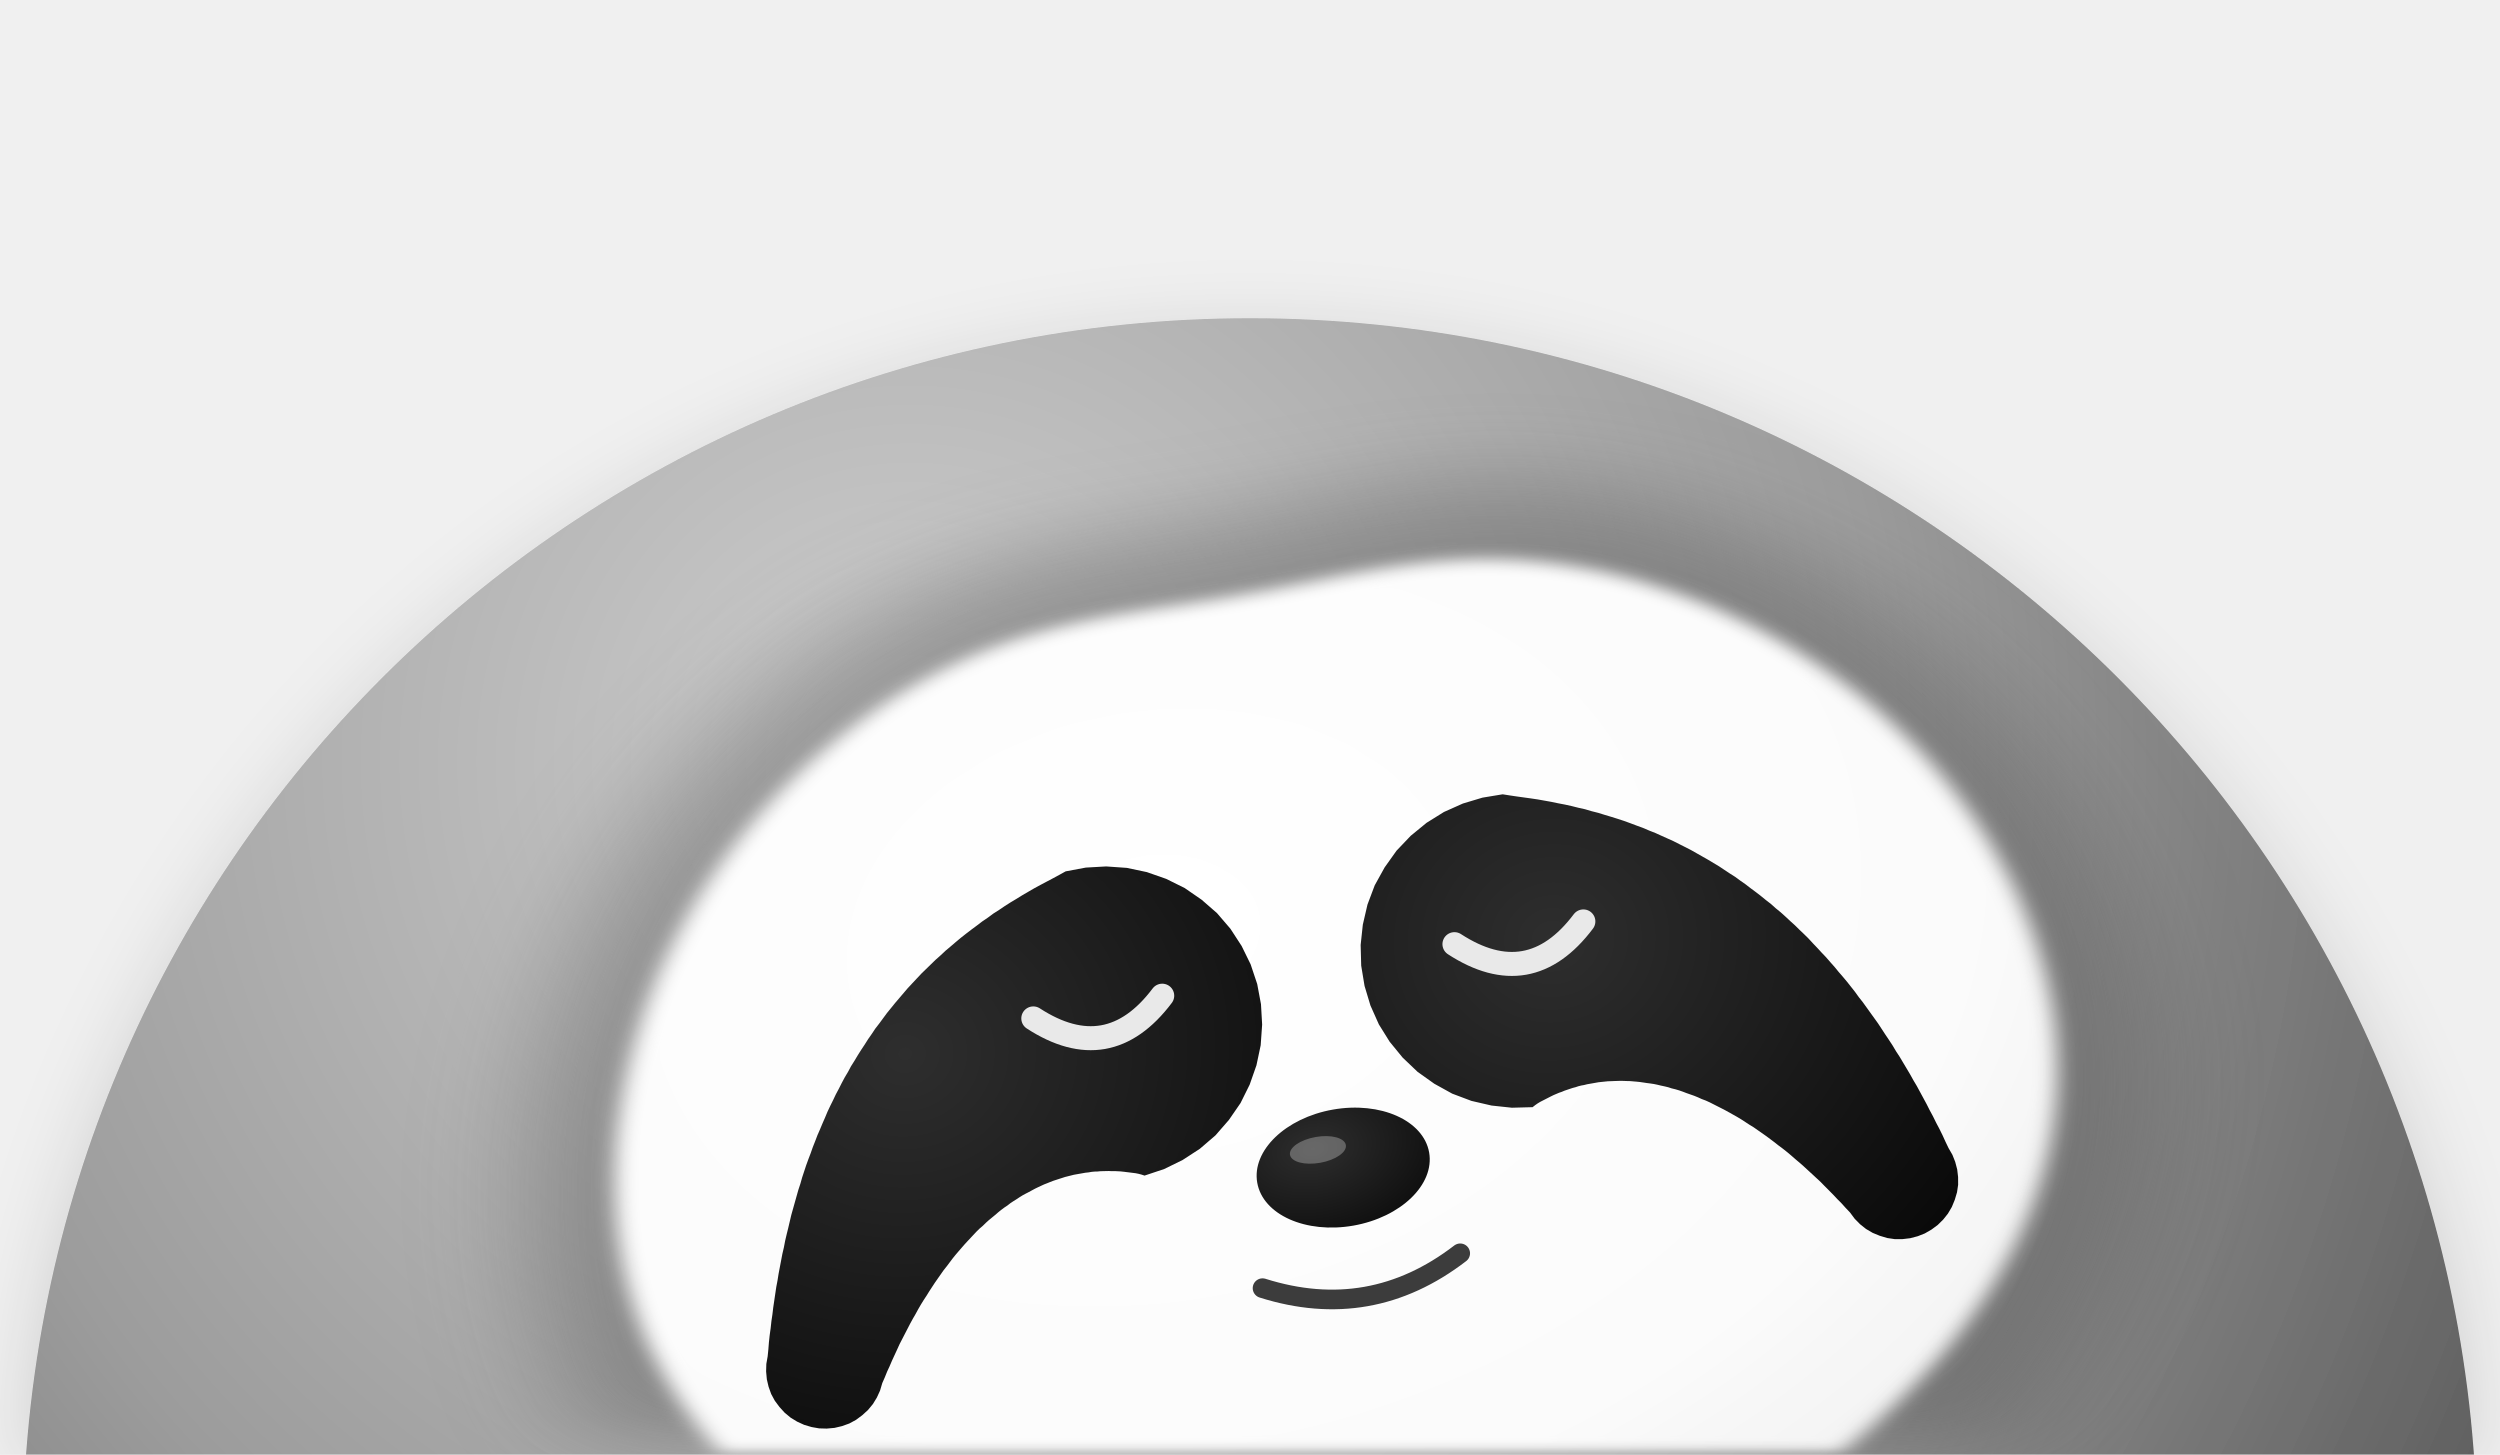
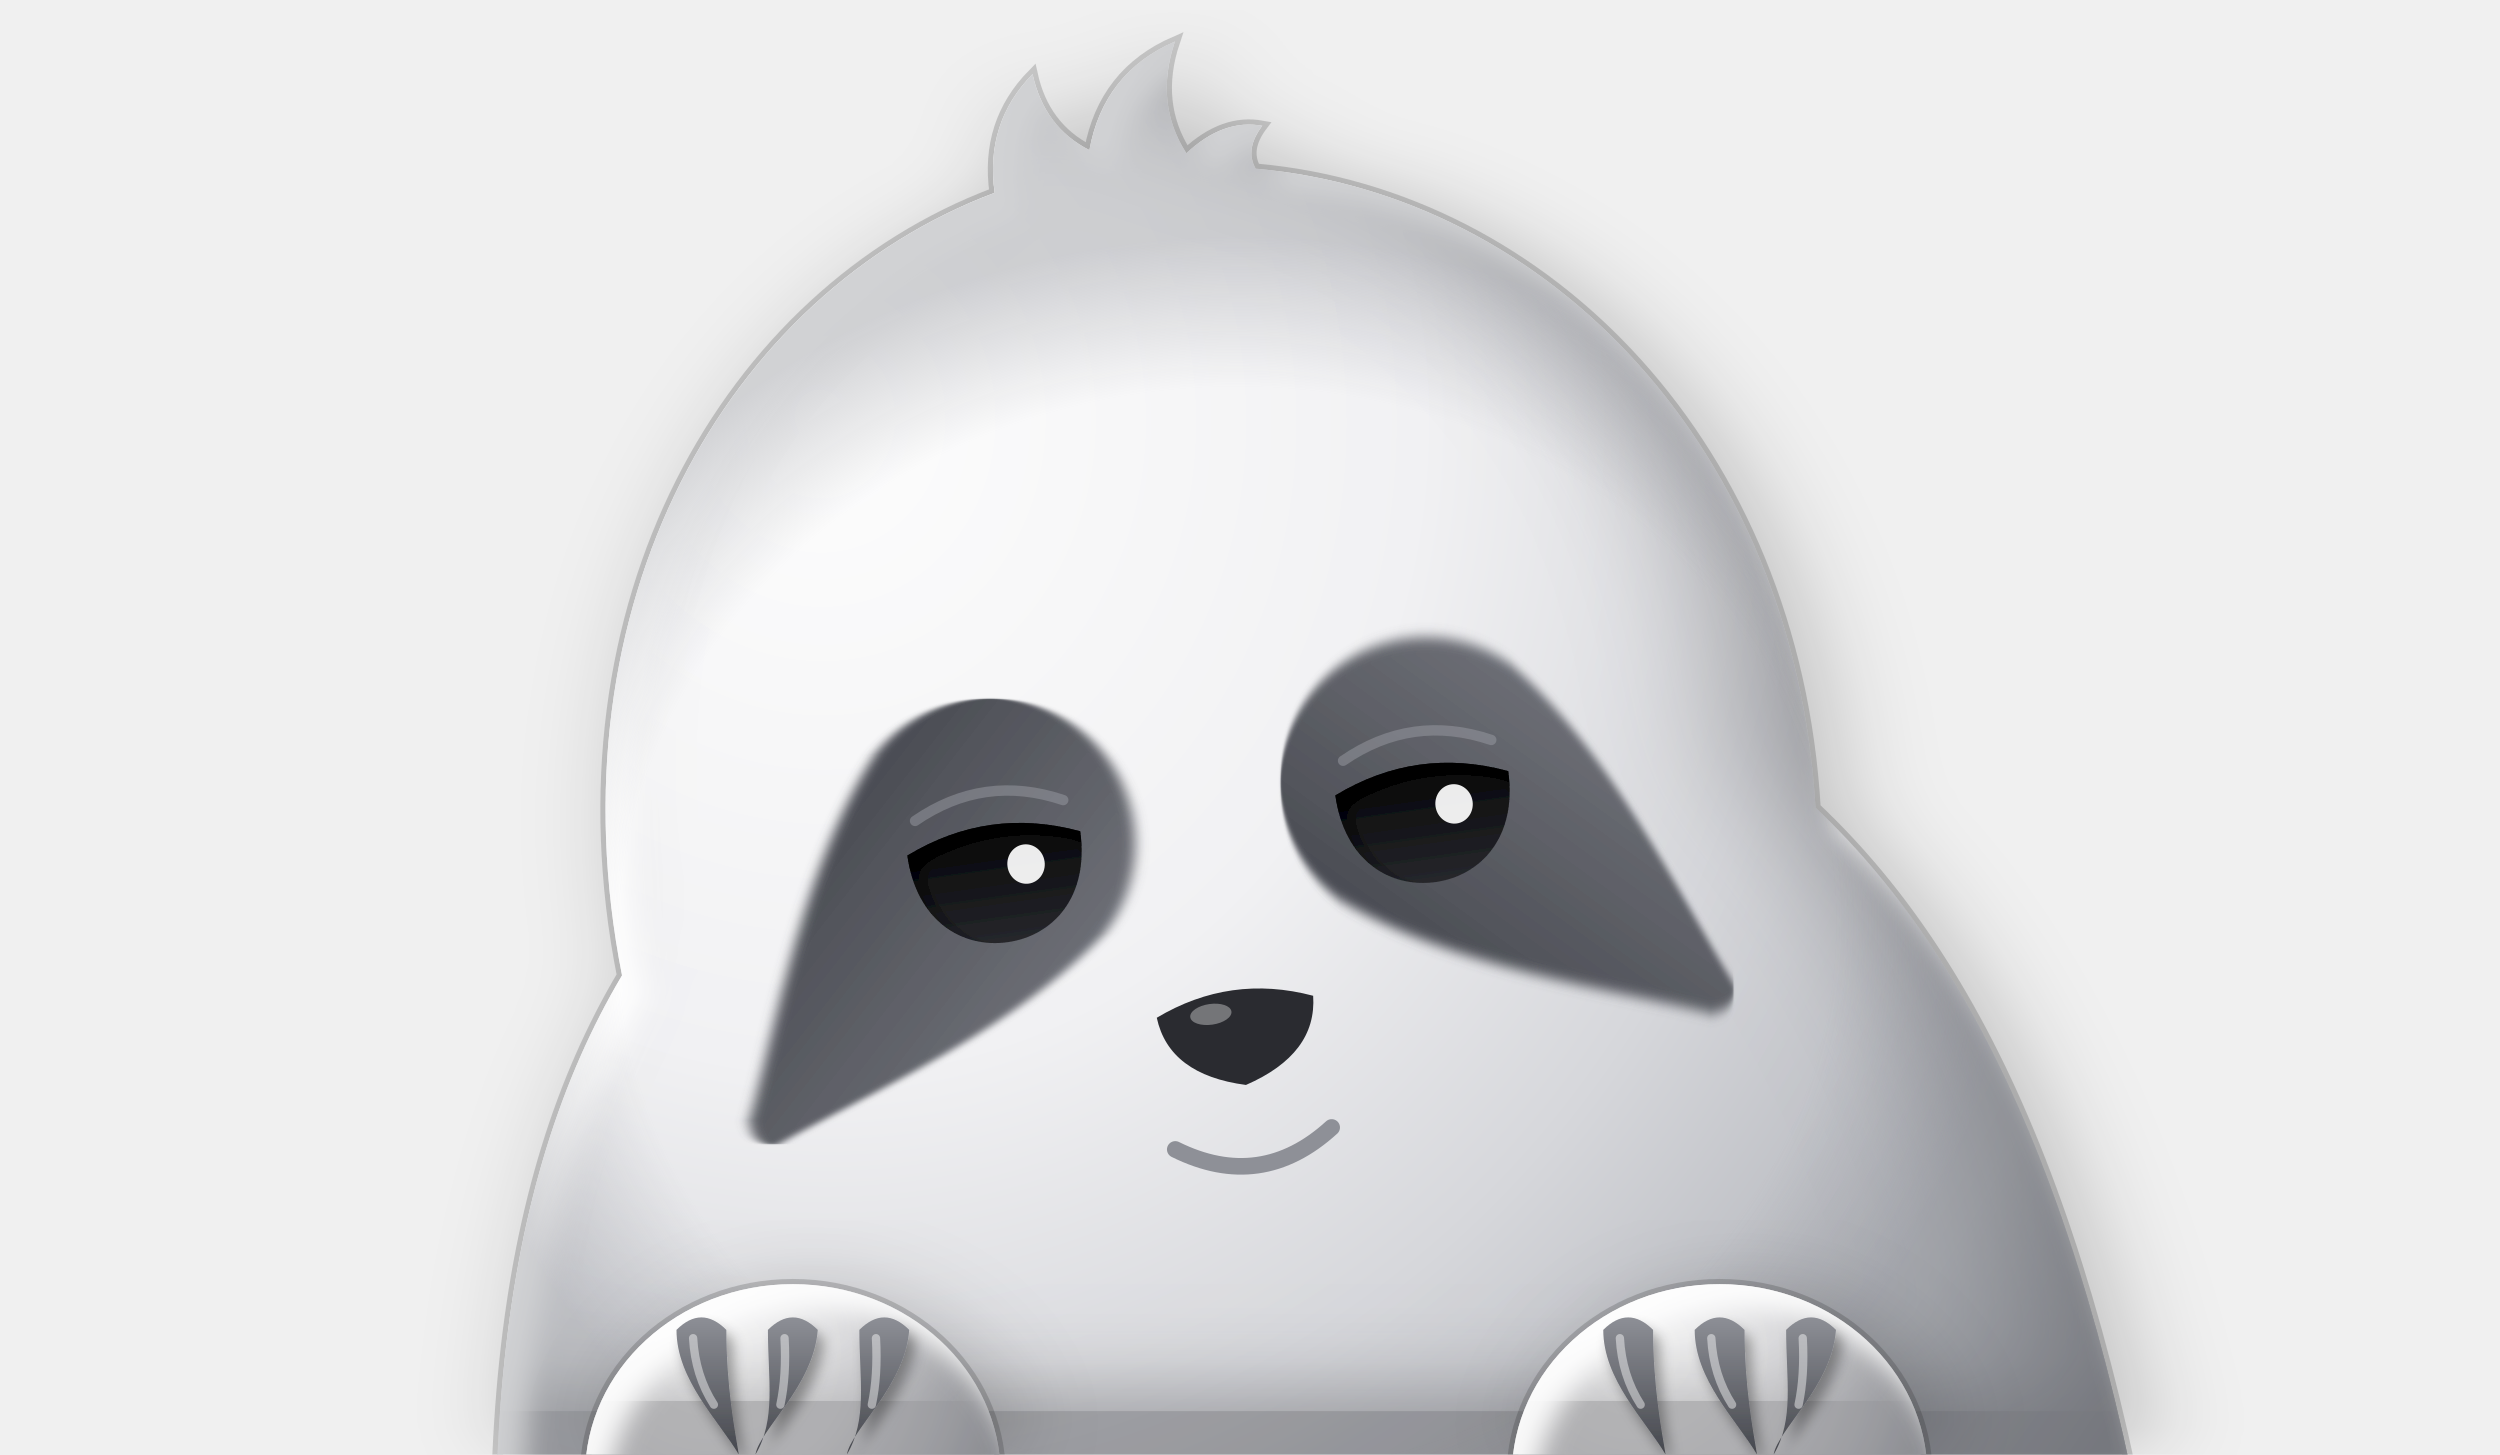
<svg xmlns="http://www.w3.org/2000/svg" viewBox="0 0 1100 640" width="1100" height="640">
  <defs>
-     <linearGradient id="body" x1="0" y1="0" x2="0" y2="1">
-       <stop offset="0" stop-color="#2A2A2A" />
-       <stop offset="1" stop-color="#0C0C0C" />
+     <path id="squircle" d="M924.0 512.0 L923.9 608.0 L923.8 638.6 L923.5 660.9 L923.1 679.0 L922.6 694.5 L922.0 708.2 L921.2 720.5 L920.4 731.8 L919.4 742.2 L918.3 751.9 L917.1 761.0 L915.8 769.6 L914.4 777.6 L912.8 785.3 L911.2 792.6 L909.4 799.5 L907.5 806.1 L905.4 812.4 L903.3 818.5 L901.0 824.2 L898.5 829.8 L896.0 835.1 L893.3 840.2 L890.5 845.1 L887.6 849.8 L884.5 854.3 L881.2 858.7 L877.9 862.8 L874.3 866.8 L870.7 870.7 L866.8 874.3 L862.8 877.9 L858.7 881.2 L854.3 884.5 L849.8 887.6 L845.1 890.5 L840.2 893.3 L835.1 896.0 L829.8 898.5 L824.2 901.0 L818.5 903.3 L812.4 905.4 L806.1 907.5 L799.5 909.4 L792.6 911.2 L785.3 912.8 L777.6 914.4 L769.6 915.8 L761.0 917.1 L751.9 918.3 L742.2 919.4 L731.8 920.4 L720.5 921.2 L708.2 922.0 L694.5 922.6 L679.0 923.1 L660.9 923.5 L638.6 923.8 L608.0 923.9 L512.0 924.0 L416.0 923.9 L385.4 923.8 L363.1 923.5 L345.0 923.1 L329.5 922.6 L315.8 922.0 L303.5 921.2 L292.2 920.4 L281.8 919.4 L272.1 918.3 L263.0 917.1 L254.4 915.8 L246.4 914.4 L238.7 912.8 L231.4 911.2 L224.5 909.4 L217.9 907.5 L211.6 905.4 L205.5 903.3 L199.8 901.0 L194.2 898.5 L188.9 896.0 L183.8 893.3 L178.9 890.5 L174.2 887.6 L169.7 884.5 L165.3 881.2 L161.2 877.9 L157.2 874.3 L153.3 870.7 L149.7 866.8 L146.1 862.8 L142.8 858.7 L139.5 854.3 L136.4 849.8 L133.5 845.1 L130.7 840.2 L128.0 835.1 L125.5 829.8 L123.0 824.2 L120.7 818.5 L118.6 812.4 L116.5 806.1 L114.6 799.5 L112.8 792.6 L111.2 785.3 L109.6 777.6 L108.2 769.6 L106.9 761.0 L105.7 751.9 L104.6 742.2 L103.6 731.8 L102.8 720.5 L102.0 708.2 L101.4 694.5 L100.9 679.0 L100.5 660.9 L100.2 638.6 L100.1 608.0 L100.0 512.0 L100.1 416.0 L100.2 385.4 L100.5 363.1 L100.9 345.0 L101.4 329.5 L102.0 315.8 L102.8 303.5 L103.6 292.2 L104.6 281.8 L105.7 272.1 L106.9 263.0 L108.2 254.4 L109.6 246.4 L111.2 238.7 L112.8 231.4 L114.6 224.5 L116.5 217.9 L118.6 211.6 L120.7 205.5 L123.0 199.8 L125.5 194.2 L128.0 188.9 L130.7 183.8 L133.5 178.9 L136.4 174.2 L139.5 169.7 L142.8 165.3 L146.1 161.2 L149.7 157.2 L153.3 153.3 L157.2 149.7 L161.2 146.1 L165.3 142.8 L169.7 139.5 L174.2 136.4 L178.9 133.5 L183.8 130.7 L188.9 128.0 L194.2 125.5 L199.8 123.0 L205.5 120.7 L211.6 118.6 L217.9 116.5 L224.5 114.6 L231.4 112.8 L238.7 111.2 L246.4 109.6 L254.4 108.2 L263.0 106.9 L272.1 105.7 L281.8 104.6 L292.2 103.6 L303.5 102.8 L315.8 102.0 L329.5 101.4 L345.0 100.9 L363.1 100.5 L385.4 100.2 L416.0 100.1 L512.0 100.0 L608.0 100.1 L638.6 100.2 L660.9 100.5 L679.0 100.9 L694.5 101.4 L708.2 102.0 L720.5 102.8 L731.8 103.6 L742.2 104.6 L751.9 105.7 L761.0 106.9 L769.6 108.2 L777.6 109.6 L785.3 111.2 L792.6 112.8 L799.5 114.6 L806.1 116.5 L812.4 118.6 L818.5 120.7 L824.2 123.0 L829.8 125.5 L835.1 128.0 L840.2 130.7 L845.1 133.5 L849.8 136.4 L854.3 139.5 L858.7 142.8 L862.8 146.1 L866.8 149.7 L870.7 153.3 L874.3 157.2 L877.9 161.2 L881.2 165.3 L884.5 169.7 L887.6 174.2 L890.5 178.9 L893.3 183.8 L896.0 188.9 L898.5 194.2 L901.0 199.8 L903.3 205.5 L905.4 211.6 L907.5 217.9 L909.4 224.5 L911.2 231.4 L912.8 238.7 L914.4 246.4 L915.8 254.4 L917.1 263.0 L918.3 272.1 L919.4 281.8 L920.4 292.2 L921.2 303.5 L922.0 315.8 L922.6 329.5 L923.1 345.0 L923.5 363.1 L923.8 385.4 L923.9 416.0 Z" />
+     <clipPath id="clip">
+       <use href="#squircle" />
+     </clipPath>
+     <linearGradient id="bg" x1="0" y1="0" x2="0" y2="1">
+       <stop offset="0" stop-color="#3a3c42" />
+       <stop offset="0.55" stop-color="#232429" />
+       <stop offset="1" stop-color="#141519" />
    </linearGradient>
-     <linearGradient id="edge" x1="0" y1="0" x2="0" y2="1">
-       <stop offset="0" stop-color="#FFF" stop-opacity="0.24" />
-       <stop offset="0.5" stop-color="#FFF" stop-opacity="0.05" />
-       <stop offset="1" stop-color="#FFF" stop-opacity="0.10" />
+     <linearGradient id="rim" x1="0" y1="0" x2="0" y2="1">
+       <stop offset="0" stop-color="#fff" stop-opacity="0.22" />
+       <stop offset="0.35" stop-color="#fff" stop-opacity="0.04" />
+       <stop offset="1" stop-color="#fff" stop-opacity="0" />
    </linearGradient>
-     <filter id="shadow" x="-20%" y="-20%" width="140%" height="140%">
-       <feDropShadow dx="0" dy="12" stdDeviation="14" flood-color="#000" flood-opacity="0.30" />
-       <feDropShadow dx="0" dy="2" stdDeviation="2" flood-color="#000" flood-opacity="0.18" />
-     </filter>
-     <clipPath id="sq">
-       <path d="M643.84 100C662.61 100.12 686.07 100.12 700.16 100.35C714.26 100.59 719.95 100.94 728.41 101.41C736.88 101.88 743.98 102.47 750.97 103.18C757.96 103.89 764.25 104.71 770.35 105.66C776.44 106.6 782.09 107.66 787.54 108.84C793 110.03 798.12 111.33 803.07 112.75C808.01 114.17 812.7 115.71 817.22 117.37C821.74 119.04 826.04 120.82 830.19 122.73C834.34 124.64 838.3 126.67 842.11 128.82C845.92 130.98 849.56 133.26 853.06 135.67C856.57 138.07 859.91 140.61 863.12 143.27C866.33 145.94 869.4 148.74 872.33 151.67C875.26 154.6 878.06 157.67 880.73 160.88C883.39 164.09 885.93 167.43 888.33 170.94C890.74 174.44 893.02 178.08 895.18 181.89C897.33 185.7 899.36 189.66 901.27 193.81C903.18 197.96 904.96 202.26 906.63 206.78C908.29 211.3 909.83 215.99 911.25 220.93C912.67 225.88 913.97 231 915.16 236.46C916.34 241.91 917.4 247.56 918.34 253.65C919.29 259.75 920.11 266.04 920.82 273.03C921.53 280.02 922.12 287.12 922.59 295.59C923.06 304.05 923.41 309.74 923.65 323.84C923.88 337.93 923.88 361.39 924 380.16L924 643.84C923.88 662.61 923.88 686.07 923.65 700.16C923.41 714.26 923.06 719.95 922.59 728.41C922.12 736.88 921.53 743.98 920.82 750.97C920.11 757.96 919.29 764.25 918.34 770.35C917.4 776.44 916.34 782.09 915.16 787.54C913.97 793 912.67 798.12 911.25 803.07C909.83 808.01 908.29 812.7 906.63 817.22C904.96 821.74 903.18 826.04 901.27 830.19C899.36 834.34 897.33 838.3 895.18 842.11C893.02 845.92 890.74 849.56 888.33 853.06C885.93 856.57 883.39 859.91 880.73 863.12C878.06 866.33 875.26 869.4 872.33 872.33C869.4 875.26 866.33 878.06 863.12 880.73C859.91 883.39 856.57 885.93 853.06 888.33C849.56 890.74 845.92 893.02 842.11 895.18C838.3 897.33 834.34 899.36 830.19 901.27C826.04 903.18 821.74 904.96 817.22 906.63C812.7 908.29 808.01 909.83 803.07 911.25C798.12 912.67 793 913.97 787.54 915.16C782.09 916.34 776.44 917.4 770.35 918.34C764.25 919.29 757.96 920.11 750.97 920.82C743.98 921.53 736.88 922.12 728.41 922.59C719.95 923.06 714.26 923.41 700.16 923.65C686.07 923.88 662.61 923.88 643.84 924L380.16 924C361.39 923.88 337.93 923.88 323.84 923.65C309.74 923.41 304.05 923.06 295.59 922.59C287.12 922.12 280.02 921.53 273.03 920.82C266.04 920.11 259.75 919.29 253.65 918.34C247.56 917.4 241.91 916.34 236.46 915.16C231 913.97 225.88 912.67 220.93 911.25C215.99 909.83 211.3 908.29 206.78 906.63C202.26 904.96 197.96 903.18 193.81 901.27C189.66 899.36 185.7 897.33 181.89 895.18C178.08 893.02 174.44 890.74 170.94 888.33C167.43 885.93 164.09 883.39 160.88 880.73C157.67 878.06 154.6 875.26 151.67 872.33C148.74 869.4 145.94 866.33 143.27 863.12C140.61 859.91 138.07 856.57 135.67 853.06C133.26 849.56 130.98 845.92 128.82 842.11C126.67 838.3 124.64 834.34 122.73 830.19C120.82 826.04 119.04 821.74 117.37 817.22C115.71 812.7 114.17 808.01 112.75 803.07C111.33 798.12 110.03 793 108.84 787.54C107.66 782.09 106.6 776.44 105.66 770.35C104.71 764.25 103.89 757.96 103.18 750.97C102.47 743.98 101.88 736.88 101.41 728.41C100.94 719.95 100.59 714.26 100.35 700.16C100.12 686.07 100.12 662.61 100 643.84L100 380.16C100.12 361.39 100.12 337.93 100.35 323.84C100.59 309.74 100.94 304.05 101.41 295.59C101.88 287.12 102.47 280.02 103.18 273.03C103.89 266.04 104.71 259.75 105.66 253.65C106.6 247.56 107.66 241.91 108.84 236.46C110.03 231 111.33 225.88 112.75 220.93C114.17 215.99 115.71 211.3 117.37 206.78C119.04 202.26 120.82 197.96 122.73 193.81C124.64 189.66 126.67 185.7 128.82 181.89C130.98 178.08 133.26 174.44 135.67 170.94C138.07 167.43 140.61 164.09 143.27 160.88C145.94 157.67 148.74 154.6 151.67 151.67C154.6 148.74 157.67 145.94 160.88 143.27C164.09 140.61 167.43 138.07 170.94 135.67C174.44 133.26 178.08 130.98 181.89 128.82C185.7 126.67 189.66 124.64 193.81 122.73C197.96 120.82 202.26 119.04 206.78 117.37C211.3 115.71 215.99 114.17 220.93 112.75C225.88 111.33 231 110.03 236.46 108.84C241.91 107.66 247.56 106.6 253.65 105.66C259.75 104.71 266.04 103.89 273.03 103.18C280.02 102.47 287.12 101.88 295.59 101.41C304.05 100.94 309.74 100.59 323.84 100.35C337.93 100.12 361.39 100.12 380.16 100Z" />
+     <radialGradient id="body" cx="0.30" cy="0.18" r="0.95">
+       <stop offset="0" stop-color="#fdfdfd" />
+       <stop offset="0.38" stop-color="#f1f1f3" />
+       <stop offset="0.62" stop-color="#d6d7db" />
+       <stop offset="0.86" stop-color="#b0b2b8" />
+       <stop offset="1" stop-color="#85878e" />
+     </radialGradient>
+     <linearGradient id="eye" x1="0" y1="0" x2="0" y2="1">
+       <stop offset="0" stop-color="#050506" />
+       <stop offset="1" stop-color="#26272c" />
+     </linearGradient>
+     <linearGradient id="patch" x1="0" y1="0" x2="0" y2="1">
+       <stop offset="0" stop-color="#6c6e75" />
+       <stop offset="1" stop-color="#4a4c53" />
+     </linearGradient>
+     <linearGradient id="claw" x1="0" y1="0" x2="0" y2="1">
+       <stop offset="0" stop-color="#8d8f96" />
+       <stop offset="1" stop-color="#45474d" />
+     </linearGradient>
+     <radialGradient id="ring" cx="0.5" cy="0.5" r="0.5">
+       <stop offset="0.47" stop-color="#8e9097" stop-opacity="0" />
+       <stop offset="0.6" stop-color="#8e9097" stop-opacity="0.4" />
+       <stop offset="1" stop-color="#8e9097" stop-opacity="0.4" />
+     </radialGradient>
+     <clipPath id="headClip">
+       <path d="M 112 1110 C 112 880 150 742 222 652 C 212 470 318 334 452 304 Q 452 270 478 250 Q 480 276 500 290 Q 512 254 548 244 Q 534 272 546 298 Q 566 284 584 290 Q 574 300 578 310 C 716 342 816 480 802 652 C 874 742 912 880 912 1110 Z" />
    </clipPath>
-     <radialGradient id="fur" cx="0.34" cy="0.22" r="0.95">
-       <stop offset="0" stop-color="#F2F2F2" />
-       <stop offset="0.4" stop-color="#D9D9D9" />
-       <stop offset="0.75" stop-color="#ADADAD" />
-       <stop offset="1" stop-color="#7E7E7E" />
-     </radialGradient>
-     <radialGradient id="furC" cx="0.34" cy="0.2" r="0.95">
-       <stop offset="0" stop-color="#E4E4E4" />
-       <stop offset="0.45" stop-color="#BDBDBD" />
-       <stop offset="0.8" stop-color="#8A8A8A" />
-       <stop offset="1" stop-color="#626262" />
-     </radialGradient>
-     <radialGradient id="face" cx="0.4" cy="0.3" r="0.8">
-       <stop offset="0" stop-color="#FFFFFF" />
-       <stop offset="0.7" stop-color="#FBFBFB" />
-       <stop offset="1" stop-color="#EFEFEF" />
-     </radialGradient>
-     <radialGradient id="mask" cx="0.35" cy="0.3" r="0.9">
-       <stop offset="0" stop-color="#2E2E2E" />
-       <stop offset="1" stop-color="#0A0A0A" />
-     </radialGradient>
-     <filter id="soft" x="-20%" y="-20%" width="140%" height="140%">
-       <feGaussianBlur stdDeviation="10" />
-     </filter>
-     <filter id="halo" x="-30%" y="-30%" width="160%" height="160%">
-       <feGaussianBlur stdDeviation="22" />
-     </filter>
-     <filter id="soft3" x="-20%" y="-20%" width="140%" height="140%">
-       <feGaussianBlur stdDeviation="2.5" />
-     </filter>
-     <filter id="soft4" x="-20%" y="-20%" width="140%" height="140%">
-       <feGaussianBlur stdDeviation="4" />
-     </filter>
-     <filter id="cast" x="-30%" y="-30%" width="160%" height="160%">
-       <feGaussianBlur in="SourceAlpha" stdDeviation="16" />
-       <feOffset dx="10" dy="18" />
-       <feComponentTransfer>
-         <feFuncA type="linear" slope="0.55" />
-       </feComponentTransfer>
+     <filter id="sculpt" x="-20%" y="-20%" width="140%" height="140%">
+       <feGaussianBlur in="SourceAlpha" stdDeviation="30" result="b1" />
+       <feOffset in="b1" dx="-34" dy="-26" result="o1" />
+       <feComposite in="SourceAlpha" in2="o1" operator="out" result="edge1" />
+       <feFlood flood-color="#3e4047" flood-opacity="0.55" />
+       <feComposite in2="edge1" operator="in" result="shade" />
+       <feGaussianBlur in="SourceAlpha" stdDeviation="6" result="b2" />
+       <feOffset in="b2" dx="10" dy="12" result="o2" />
+       <feComposite in="SourceAlpha" in2="o2" operator="out" result="edge2" />
+       <feFlood flood-color="#ffffff" flood-opacity="0.9" />
+       <feComposite in2="edge2" operator="in" result="shine" />
      <feMerge>
-         <feMergeNode />
        <feMergeNode in="SourceGraphic" />
+         <feMergeNode in="shade" />
+         <feMergeNode in="shine" />
      </feMerge>
    </filter>
-     <filter id="inner" x="-10%" y="-10%" width="120%" height="120%">
-       <feComponentTransfer in="SourceAlpha">
-         <feFuncA type="table" tableValues="1 0" />
+     <filter id="cast" x="-20%" y="-20%" width="140%" height="140%">
+       <feGaussianBlur in="SourceAlpha" stdDeviation="22" />
+       <feOffset dx="10" dy="6" />
+       <feComponentTransfer>
+         <feFuncA type="linear" slope="0.22" />
      </feComponentTransfer>
-       <feGaussianBlur stdDeviation="14" />
-       <feOffset dx="-10" dy="-16" />
-       <feFlood flood-color="#000" flood-opacity="0.28" />
-       <feComposite operator="in" />
-       <feComposite in2="SourceAlpha" operator="in" />
+     </filter>
+     <filter id="eyeInset" x="-30%" y="-30%" width="160%" height="160%">
+       <feGaussianBlur in="SourceAlpha" stdDeviation="5" result="b" />
+       <feOffset in="b" dx="4" dy="7" result="o" />
+       <feComposite in="SourceAlpha" in2="o" operator="out" result="e" />
+       <feFlood flood-color="#000" flood-opacity="0.9" />
+       <feComposite in2="e" operator="in" result="s" />
      <feMerge>
        <feMergeNode in="SourceGraphic" />
-         <feMergeNode />
+         <feMergeNode in="s" />
      </feMerge>
+     </filter>
+     <filter id="patchSoft" x="-10%" y="-10%" width="120%" height="120%">
+       <feGaussianBlur stdDeviation="2.2" />
+     </filter>
+     <filter id="clawDrop" x="-40%" y="-20%" width="180%" height="150%">
+       <feDropShadow dx="3" dy="5" stdDeviation="3" flood-color="#000" flood-opacity="0.35" />
+     </filter>
+     <filter id="tileDrop" x="-10%" y="-10%" width="120%" height="125%">
+       <feGaussianBlur stdDeviation="14" />
    </filter>
    <clipPath id="view">
      <rect width="1100" height="640" />
    </clipPath>
-     <radialGradient id="furP" cx="0.36" cy="0.18" r="0.9">
-       <stop offset="0" stop-color="#CFCFCF" />
-       <stop offset="0.45" stop-color="#9C9C9C" />
-       <stop offset="0.8" stop-color="#5E5E5E" />
-       <stop offset="1" stop-color="#3A3A3A" />
-     </radialGradient>
-     <filter id="drop" x="-20%" y="-20%" width="140%" height="140%">
-       <feDropShadow dx="0" dy="10" stdDeviation="18" flood-color="#000000" flood-opacity="0.16" />
-     </filter>
  </defs>
  <g clip-path="url(#view)">
-     <g filter="url(#drop)">
-       <circle cx="550" cy="680" r="540" fill="url(#furP)" />
-     </g>
-     <clipPath id="headP">
-       <circle cx="550" cy="680" r="540" />
-     </clipPath>
-     <g clip-path="url(#headP)">
-       <g transform="translate(578 440) rotate(-10)">
-         <path d="M357.9 48 L358.4 58.1 L358.5 68.2 L358 78.3 L357.1 88.4 L355.6 98.5 L353.7 108.6 L351.2 118.5 L348.1 128.4 L344.5 138.2 L340.4 147.8 L335.7 157.3 L330.6 166.6 L324.9 175.7 L318.8 184.6 L312.2 193.2 L305.2 201.7 L297.8 209.9 L290.1 217.8 L282 225.5 L273.6 232.9 L264.8 240.1 L255.8 247.1 L246.6 253.7 L237.1 260.2 L227.4 266.3 L217.5 272.3 L207.3 277.9 L197 283.3 L186.5 288.4 L175.8 293.3 L164.9 297.9 L153.9 302.2 L142.7 306.2 L131.4 309.9 L119.9 313.4 L108.3 316.5 L96.6 319.3 L84.7 321.8 L72.8 324 L60.8 325.8 L48.7 327.3 L36.6 328.5 L24.4 329.4 L12.2 329.9 L0 330 L-12.2 329.9 L-24.4 329.4 L-36.6 328.5 L-48.7 327.3 L-60.8 325.8 L-72.8 324 L-84.7 321.8 L-96.6 319.3 L-108.3 316.5 L-119.9 313.4 L-131.4 309.9 L-142.7 306.2 L-153.9 302.2 L-164.9 297.9 L-175.8 293.3 L-186.5 288.4 L-197 283.3 L-207.3 277.9 L-217.5 272.3 L-227.4 266.3 L-237.1 260.2 L-246.6 253.7 L-255.8 247.1 L-264.8 240.1 L-273.6 232.9 L-282 225.5 L-290.1 217.8 L-297.8 209.9 L-305.2 201.7 L-312.2 193.2 L-318.8 184.6 L-324.9 175.7 L-330.6 166.6 L-335.7 157.3 L-340.4 147.8 L-344.5 138.2 L-348.1 128.4 L-351.2 118.5 L-353.7 108.6 L-355.6 98.5 L-357.1 88.4 L-358 78.3 L-358.5 68.2 L-358.4 58.1 L-357.9 48 L-357 38 L-355.6 28 L-353.8 18 L-351.6 8.2 L-349.1 -1.6 L-346.1 -11.3 L-342.8 -20.9 L-339.1 -30.3 L-335.1 -39.7 L-330.7 -49 L-326 -58.1 L-320.9 -67.1 L-315.5 -76 L-309.8 -84.7 L-303.7 -93.3 L-297.3 -101.7 L-290.5 -109.9 L-283.4 -117.9 L-276 -125.7 L-268.2 -133.4 L-260.2 -140.8 L-251.8 -147.9 L-243.1 -154.9 L-234.1 -161.5 L-224.9 -167.9 L-215.3 -174 L-205.4 -179.8 L-195.3 -185.3 L-184.9 -190.4 L-174.2 -195 L-163.2 -199.3 L-152 -203.1 L-140.6 -206.4 L-128.9 -209.1 L-117.2 -211.4 L-105.3 -213 L-93.3 -214.2 L-81.4 -214.9 L-69.5 -215.3 L-57.6 -215.3 L-45.9 -215.1 L-34.3 -214.8 L-22.8 -214.5 L-11.4 -214.3 L-0 -214.3 L11.4 -214.3 L22.8 -214.5 L34.3 -214.8 L45.9 -215.1 L57.6 -215.3 L69.5 -215.3 L81.4 -214.9 L93.3 -214.2 L105.3 -213 L117.2 -211.4 L128.9 -209.1 L140.6 -206.4 L152 -203.1 L163.2 -199.3 L174.2 -195 L184.9 -190.4 L195.3 -185.3 L205.4 -179.8 L215.3 -174 L224.9 -167.9 L234.1 -161.5 L243.1 -154.9 L251.8 -147.9 L260.2 -140.8 L268.2 -133.4 L276 -125.7 L283.4 -117.9 L290.5 -109.9 L297.3 -101.7 L303.7 -93.3 L309.8 -84.7 L315.5 -76 L320.9 -67.1 L326 -58.1 L330.7 -49 L335.1 -39.7 L339.1 -30.3 L342.8 -20.9 L346.1 -11.3 L349.1 -1.6 L351.6 8.2 L353.8 18 L355.6 28 L357 38Z" fill="#5A5A5A" opacity="0.45" filter="url(#halo)" />
-         <path d="M319.1 44 L319.5 52.7 L319.6 61.3 L319.2 70 L318.3 78.7 L317 87.4 L315.3 96 L313 104.5 L310.3 113 L307.1 121.4 L303.4 129.7 L299.3 137.8 L294.7 145.8 L289.6 153.6 L284.2 161.2 L278.3 168.6 L272.1 175.9 L265.5 182.9 L258.6 189.7 L251.4 196.3 L243.9 202.7 L236.1 208.9 L228.1 214.8 L219.8 220.6 L211.4 226.1 L202.7 231.4 L193.9 236.4 L184.8 241.3 L175.6 245.9 L166.2 250.3 L156.7 254.5 L147 258.4 L137.2 262.1 L127.2 265.6 L117.1 268.8 L106.9 271.7 L96.5 274.4 L86.1 276.8 L75.5 279 L64.9 280.8 L54.2 282.4 L43.4 283.7 L32.6 284.7 L21.8 285.4 L10.9 285.9 L0 286 L-10.9 285.9 L-21.8 285.4 L-32.6 284.7 L-43.4 283.7 L-54.2 282.4 L-64.9 280.8 L-75.5 279 L-86.1 276.8 L-96.5 274.4 L-106.9 271.7 L-117.1 268.8 L-127.2 265.6 L-137.2 262.1 L-147 258.4 L-156.7 254.5 L-166.2 250.3 L-175.6 245.9 L-184.8 241.3 L-193.9 236.4 L-202.7 231.4 L-211.4 226.1 L-219.8 220.6 L-228.1 214.8 L-236.1 208.9 L-243.9 202.7 L-251.4 196.3 L-258.6 189.7 L-265.5 182.9 L-272.1 175.9 L-278.3 168.6 L-284.2 161.2 L-289.6 153.6 L-294.7 145.8 L-299.3 137.8 L-303.4 129.7 L-307.1 121.4 L-310.3 113 L-313 104.5 L-315.3 96 L-317 87.4 L-318.3 78.7 L-319.2 70 L-319.6 61.3 L-319.5 52.7 L-319.1 44 L-318.2 35.4 L-317 26.8 L-315.4 18.3 L-313.5 9.8 L-311.2 1.4 L-308.5 -6.9 L-305.6 -15.1 L-302.3 -23.2 L-298.7 -31.3 L-294.8 -39.2 L-290.6 -47.1 L-286.1 -54.8 L-281.3 -62.4 L-276.1 -69.9 L-270.7 -77.2 L-265 -84.4 L-259 -91.5 L-252.6 -98.4 L-246 -105.1 L-239.1 -111.6 L-231.9 -118 L-224.5 -124.1 L-216.7 -130.1 L-208.7 -135.8 L-200.5 -141.3 L-191.9 -146.5 L-183.1 -151.5 L-174.1 -156.2 L-164.8 -160.6 L-155.3 -164.6 L-145.5 -168.2 L-135.5 -171.5 L-125.3 -174.3 L-114.9 -176.7 L-104.4 -178.6 L-93.8 -180 L-83.2 -181 L-72.5 -181.6 L-61.9 -181.9 L-51.4 -181.9 L-40.9 -181.8 L-30.6 -181.5 L-20.3 -181.3 L-10.1 -181.1 L-0 -181.1 L10.1 -181.1 L20.3 -181.3 L30.6 -181.5 L40.9 -181.8 L51.4 -181.9 L61.9 -181.9 L72.5 -181.6 L83.2 -181 L93.8 -180 L104.4 -178.6 L114.9 -176.7 L125.3 -174.3 L135.5 -171.5 L145.5 -168.2 L155.3 -164.6 L164.8 -160.6 L174.1 -156.2 L183.1 -151.5 L191.9 -146.5 L200.5 -141.3 L208.7 -135.8 L216.7 -130.1 L224.5 -124.1 L231.9 -118 L239.1 -111.6 L246 -105.1 L252.6 -98.4 L259 -91.5 L265 -84.4 L270.7 -77.2 L276.1 -69.9 L281.3 -62.4 L286.1 -54.8 L290.6 -47.1 L294.8 -39.2 L298.7 -31.3 L302.3 -23.2 L305.6 -15.1 L308.5 -6.9 L311.2 1.4 L313.5 9.8 L315.4 18.3 L317 26.8 L318.2 35.4Z" fill="url(#face)" filter="url(#soft4)" />
-         <g transform="scale(0.96)">
-           <path d="M-101.7 -77.8 L-104.9 -76.7 L-107.9 -75.7 L-111 -74.7 L-114.1 -73.7 L-117.1 -72.7 L-120.1 -71.6 L-123.1 -70.5 L-126.1 -69.3 L-129 -68.2 L-131.9 -67 L-134.8 -65.7 L-137.7 -64.5 L-140.5 -63.1 L-143.4 -61.8 L-146.1 -60.4 L-148.9 -59 L-151.6 -57.6 L-154.4 -56.1 L-157 -54.6 L-159.7 -53 L-162.3 -51.5 L-164.9 -49.8 L-167.5 -48.2 L-170 -46.5 L-172.5 -44.8 L-175 -43.1 L-177.4 -41.3 L-179.8 -39.5 L-182.2 -37.7 L-184.5 -35.8 L-186.8 -33.9 L-189.1 -32 L-191.4 -30 L-193.6 -28.1 L-195.8 -26 L-197.9 -24 L-200.1 -22 L-202.1 -19.9 L-204.2 -17.8 L-206.2 -15.6 L-208.2 -13.5 L-210.2 -11.3 L-212.1 -9.1 L-214.1 -6.9 L-215.9 -4.6 L-217.8 -2.4 L-219.6 -0.1 L-221.4 2.3 L-223.2 4.6 L-224.9 7 L-226.6 9.3 L-228.3 11.7 L-229.9 14.2 L-231.5 16.6 L-233.1 19.1 L-234.7 21.5 L-236.2 24 L-237.8 26.6 L-239.2 29.1 L-240.7 31.6 L-242.2 34.2 L-243.6 36.8 L-245 39.4 L-246.3 42.1 L-247.7 44.7 L-249 47.4 L-250.3 50.1 L-251.6 52.8 L-252.9 55.5 L-254.1 58.3 L-255.3 61.1 L-256.5 63.8 L-257.7 66.6 L-258.8 69.5 L-260 72.3 L-261.1 75.2 L-262.2 78.1 L-263.3 81 L-264.3 83.9 L-265.4 86.8 L-266.4 89.8 L-267.4 92.8 L-268.4 95.8 L-269.3 98.8 L-270.3 101.8 L-271.2 104.9 L-272.2 108 L-273.1 111.1 L-273.9 114.2 L-274.8 117.4 L-276 120.7 L-276.7 124.1 L-277 127.7 L-276.8 131.2 L-276.2 134.7 L-275.1 138 L-273.5 141.2 L-271.6 144.2 L-269.3 146.9 L-266.7 149.2 L-263.8 151.2 L-260.6 152.8 L-257.3 154 L-253.9 154.7 L-250.3 155 L-246.8 154.8 L-243.3 154.2 L-240 153.1 L-236.8 151.5 L-233.8 149.6 L-231.1 147.3 L-228.8 144.7 L-226.8 141.8 L-225.2 138.6 L-223.6 136.2 L-222.1 133.8 L-220.5 131.5 L-219 129.2 L-217.4 126.9 L-215.8 124.6 L-214.3 122.4 L-212.7 120.3 L-211.1 118.2 L-209.5 116.1 L-207.9 114 L-206.3 112 L-204.7 110.1 L-203.1 108.1 L-201.5 106.2 L-199.9 104.4 L-198.2 102.6 L-196.6 100.8 L-195 99.1 L-193.4 97.4 L-191.7 95.7 L-190.1 94.1 L-188.5 92.5 L-186.8 91 L-185.2 89.5 L-183.6 88 L-182 86.6 L-180.3 85.2 L-178.7 83.9 L-177.1 82.6 L-175.4 81.3 L-173.8 80.1 L-172.2 78.9 L-170.6 77.7 L-169 76.6 L-167.3 75.6 L-165.7 74.5 L-164.1 73.5 L-162.5 72.6 L-160.9 71.7 L-159.4 70.8 L-157.8 69.9 L-156.2 69.1 L-154.6 68.4 L-153.1 67.6 L-151.5 66.9 L-150 66.3 L-148.4 65.6 L-146.9 65 L-145.4 64.5 L-143.8 64 L-142.3 63.5 L-140.8 63 L-139.4 62.6 L-137.9 62.2 L-136.4 61.8 L-134.9 61.5 L-133.5 61.2 L-132 60.9 L-130.6 60.7 L-129.2 60.5 L-127.7 60.3 L-126.3 60.1 L-124.9 60 L-123.5 59.9 L-122.1 59.8 L-120.8 59.8 L-119.4 59.8 L-118 59.8 L-116.7 59.8 L-115.3 59.9 L-114 59.9 L-112.6 60 L-111.3 60.2 L-110 60.3 L-108.6 60.5 L-107.3 60.7 L-106 60.9 L-104.7 61.2 L-103.4 61.4 L-102.1 61.7 L-100.8 62 L-99.4 62.4 L-98.1 62.8 L-96.8 63.2 L-95.5 63.6 L-94.2 64 L-92.9 64.5 L-91.6 65.1 L-90.3 65.8 L-80.9 64.4 L-71.9 61.8 L-63.2 58.1 L-55.1 53.3 L-47.8 47.4 L-41.2 40.7 L-35.6 33.1 L-31 24.9 L-27.5 16.2 L-25.2 7 L-24.1 -2.3 L-24.2 -11.7 L-25.6 -21.1 L-28.2 -30.1 L-31.9 -38.8 L-36.7 -46.9 L-42.6 -54.2 L-49.3 -60.8 L-56.9 -66.4 L-65.1 -71 L-73.8 -74.5 L-83 -76.8 L-92.3 -77.9Z" fill="url(#mask)" />
-           <path d="M90.3 65.8 L91.6 65.1 L92.9 64.5 L94.2 64 L95.5 63.6 L96.8 63.2 L98.1 62.8 L99.4 62.4 L100.8 62 L102.1 61.7 L103.4 61.4 L104.7 61.2 L106 60.9 L107.3 60.7 L108.6 60.5 L110 60.3 L111.3 60.2 L112.6 60 L114 59.9 L115.3 59.9 L116.7 59.8 L118 59.8 L119.4 59.8 L120.8 59.8 L122.1 59.8 L123.5 59.9 L124.9 60 L126.3 60.1 L127.7 60.3 L129.2 60.5 L130.6 60.7 L132 60.9 L133.5 61.2 L134.9 61.5 L136.4 61.8 L137.9 62.2 L139.4 62.6 L140.8 63 L142.3 63.5 L143.8 64 L145.4 64.5 L146.9 65 L148.4 65.6 L150 66.3 L151.5 66.9 L153.1 67.6 L154.6 68.4 L156.2 69.1 L157.8 69.9 L159.4 70.8 L160.9 71.7 L162.5 72.6 L164.1 73.5 L165.7 74.5 L167.3 75.6 L169 76.6 L170.6 77.7 L172.2 78.9 L173.8 80.1 L175.4 81.3 L177.1 82.6 L178.7 83.9 L180.3 85.2 L182 86.6 L183.6 88 L185.2 89.5 L186.8 91 L188.5 92.5 L190.1 94.1 L191.7 95.7 L193.4 97.4 L195 99.1 L196.6 100.8 L198.2 102.6 L199.9 104.4 L201.5 106.2 L203.1 108.1 L204.7 110.1 L206.3 112 L207.9 114 L209.5 116.1 L211.1 118.2 L212.7 120.3 L214.3 122.4 L215.8 124.6 L217.4 126.9 L219 129.2 L220.5 131.5 L222.1 133.8 L223.6 136.2 L225.2 138.6 L226.8 141.8 L228.8 144.7 L231.1 147.3 L233.8 149.6 L236.8 151.5 L240 153.1 L243.3 154.2 L246.8 154.8 L250.3 155 L253.9 154.7 L257.3 154 L260.6 152.8 L263.8 151.2 L266.7 149.2 L269.3 146.9 L271.6 144.2 L273.5 141.2 L275.1 138 L276.2 134.7 L276.8 131.2 L277 127.7 L276.7 124.1 L276 120.7 L274.8 117.4 L273.9 114.2 L273.1 111.1 L272.2 108 L271.2 104.9 L270.3 101.8 L269.3 98.8 L268.4 95.8 L267.4 92.8 L266.4 89.8 L265.4 86.8 L264.3 83.9 L263.3 81 L262.2 78.1 L261.1 75.2 L260 72.3 L258.8 69.5 L257.7 66.6 L256.5 63.8 L255.3 61.1 L254.1 58.3 L252.9 55.5 L251.6 52.8 L250.3 50.1 L249 47.4 L247.7 44.7 L246.3 42.1 L245 39.4 L243.6 36.8 L242.2 34.2 L240.7 31.6 L239.2 29.1 L237.8 26.6 L236.2 24 L234.7 21.5 L233.1 19.1 L231.5 16.6 L229.9 14.2 L228.3 11.7 L226.6 9.3 L224.9 7 L223.2 4.6 L221.4 2.3 L219.6 -0.1 L217.8 -2.4 L215.9 -4.6 L214.1 -6.9 L212.1 -9.1 L210.2 -11.3 L208.2 -13.5 L206.2 -15.6 L204.2 -17.8 L202.1 -19.9 L200.1 -22 L197.9 -24 L195.8 -26 L193.6 -28.1 L191.4 -30 L189.1 -32 L186.8 -33.9 L184.5 -35.8 L182.2 -37.7 L179.8 -39.5 L177.4 -41.3 L175 -43.1 L172.5 -44.8 L170 -46.5 L167.5 -48.2 L164.9 -49.8 L162.3 -51.5 L159.7 -53 L157 -54.6 L154.4 -56.1 L151.6 -57.6 L148.9 -59 L146.1 -60.4 L143.4 -61.8 L140.5 -63.1 L137.7 -64.5 L134.8 -65.7 L131.9 -67 L129 -68.2 L126.1 -69.3 L123.1 -70.5 L120.1 -71.6 L117.1 -72.7 L114.1 -73.7 L111 -74.7 L107.9 -75.7 L104.9 -76.7 L101.7 -77.8 L92.3 -77.9 L83 -76.8 L73.8 -74.5 L65.1 -71 L56.9 -66.4 L49.3 -60.8 L42.6 -54.2 L36.7 -46.9 L31.9 -38.8 L28.2 -30.1 L25.6 -21.1 L24.2 -11.7 L24.1 -2.3 L25.2 7 L27.5 16.2 L31 24.9 L35.6 33.1 L41.2 40.7 L47.8 47.4 L55.1 53.3 L63.2 58.1 L71.9 61.8 L80.9 64.4Z" fill="url(#mask)" />
-           <path d="M-128 -14 Q-98 14 -68 -14" fill="none" stroke="#E9E9E9" stroke-width="11" stroke-linecap="round" />
-           <path d="M68 -14 Q98 14 128 -14" fill="none" stroke="#E9E9E9" stroke-width="11" stroke-linecap="round" />
-           <ellipse cx="0" cy="78" rx="40" ry="27" fill="url(#mask)" />
-           <ellipse cx="-10" cy="68" rx="13" ry="6" fill="#FFF" opacity="0.28" />
-           <path d="M-46 126 Q0 150 46 126" fill="none" stroke="#1A1A1A" stroke-width="9" stroke-linecap="round" opacity="0.85" />
+     <g transform="translate(550 640) scale(0.9143) translate(-512 -924)">
+       <g transform="rotate(-8 512 760)">
+         <path d="M 112 1110 C 112 880 150 742 222 652 C 212 470 318 334 452 304 Q 452 270 478 250 Q 480 276 500 290 Q 512 254 548 244 Q 534 272 546 298 Q 566 284 584 290 Q 574 300 578 310 C 716 342 816 480 802 652 C 874 742 912 880 912 1110 Z" fill="#000" filter="url(#cast)" />
+         <path d="M 112 1110 C 112 880 150 742 222 652 C 212 470 318 334 452 304 Q 452 270 478 250 Q 480 276 500 290 Q 512 254 548 244 Q 534 272 546 298 Q 566 284 584 290 Q 574 300 578 310 C 716 342 816 480 802 652 C 874 742 912 880 912 1110 Z" stroke="#111111" stroke-opacity="0.18" stroke-width="5" fill="none" />
+         <g filter="url(#sculpt)">
+           <path d="M 112 1110 C 112 880 150 742 222 652 C 212 470 318 334 452 304 Q 452 270 478 250 Q 480 276 500 290 Q 512 254 548 244 Q 534 272 546 298 Q 566 284 584 290 Q 574 300 578 310 C 716 342 816 480 802 652 C 874 742 912 880 912 1110 Z" fill="url(#body)" />
        </g>
+         <g clip-path="url(#headClip)">
+           <ellipse cx="512" cy="672" rx="620" ry="560" fill="url(#ring)" />
+         </g>
+         <path d="M 0 -70 C -38.6 -70 -70 -38.6 -70 0 C -70 38.6 -38.6 70 0 70 C 63.4 64.4 130.2 28.0 176.0 9.1 Q 185.8 0 176.0 -9.1 C 130.2 -28.0 63.4 -64.4 0 -70 Z" transform="translate(406 614) rotate(136)" fill="url(#patch)" filter="url(#patchSoft)" />
+         <path d="M 0 -70 C -38.6 -70 -70 -38.6 -70 0 C -70 38.6 -38.6 70 0 70 C 63.4 64.4 130.2 28.0 176.0 9.1 Q 185.8 0 176.0 -9.1 C 130.2 -28.0 63.4 -64.4 0 -70 Z" transform="translate(618 614) rotate(44)" fill="url(#patch)" filter="url(#patchSoft)" />
+         <g filter="url(#eyeInset)">
+           <path d="M 366 614 Q 408 596 450 614 C 450 646.0 430.0 662 408 662 C 386.0 662 366 646.0 366 614 Z" fill="url(#eye)" />
+           <path d="M 574 614 Q 616 596 658 614 C 658 646.0 638.0 662 616 662 C 594.0 662 574 646.0 574 614 Z" fill="url(#eye)" />
+         </g>
+         <ellipse cx="422" cy="626" rx="9" ry="9.5" fill="#fff" opacity="0.92" />
+         <path d="M 372 598 Q 408 580 444 598" stroke="#9a9ca3" stroke-width="5" stroke-linecap="round" fill="none" opacity="0.5" />
+         <ellipse cx="630" cy="626" rx="9" ry="9.5" fill="#fff" opacity="0.92" />
+         <path d="M 580 598 Q 616 580 652 598" stroke="#9a9ca3" stroke-width="5" stroke-linecap="round" fill="none" opacity="0.5" />
+         <path d="M 474 708 Q 512 692 550 708 Q 548 736 512 746 Q 476 736 474 708 Z" fill="#2a2b30" />
+         <ellipse cx="500" cy="710" rx="10" ry="5" fill="#fff" opacity="0.35" />
+         <path d="M 474 772 Q 512 798 550 772" stroke="#8e9097" stroke-width="8" stroke-linecap="round" fill="none" />
      </g>
+       <g filter="url(#cast)">
+         <ellipse cx="292" cy="934" rx="100" ry="92" fill="#000" />
+         <ellipse cx="738" cy="934" rx="100" ry="92" fill="#000" />
+       </g>
+       <g stroke="#111111" stroke-opacity="0.18" stroke-width="5" fill="none">
+         <ellipse cx="292" cy="934" rx="100" ry="92" fill="none" />
+         <ellipse cx="738" cy="934" rx="100" ry="92" fill="none" />
+       </g>
+       <g filter="url(#sculpt)">
+         <ellipse cx="292" cy="934" rx="100" ry="92" fill="url(#body)" />
+         <ellipse cx="738" cy="934" rx="100" ry="92" fill="url(#body)" />
+       </g>
+       <path d="M 236.0 864 Q 248 852 260.0 864 C 260.0 891.0 264.0 912.0 266.0 924 C 256.0 907.2 236.0 888.0 236.0 864 Z" fill="url(#claw)" filter="url(#clawDrop)" />
+       <path d="M 244 868 Q 245 886 254.0 900" stroke="#fff" stroke-opacity="0.45" stroke-width="4" stroke-linecap="round" fill="none" />
+       <path d="M 280.0 864 Q 292 852 304.0 864 C 302.0 891.0 276.0 912.0 274.0 924 C 284.0 907.2 280.0 888.0 280.0 864 Z" fill="url(#claw)" filter="url(#clawDrop)" />
+       <path d="M 288 868 Q 289 886 286.0 900" stroke="#fff" stroke-opacity="0.45" stroke-width="4" stroke-linecap="round" fill="none" />
+       <path d="M 324.0 864 Q 336 852 348.0 864 C 346.0 891.0 320.0 912.0 318.0 924 C 328.0 907.2 324.0 888.0 324.0 864 Z" fill="url(#claw)" filter="url(#clawDrop)" />
+       <path d="M 332 868 Q 333 886 330.0 900" stroke="#fff" stroke-opacity="0.45" stroke-width="4" stroke-linecap="round" fill="none" />
+       <path d="M 682.0 864 Q 694 852 706.0 864 C 706.0 891.0 710.0 912.0 712.0 924 C 702.0 907.2 682.0 888.0 682.0 864 Z" fill="url(#claw)" filter="url(#clawDrop)" />
+       <path d="M 690 868 Q 691 886 700.0 900" stroke="#fff" stroke-opacity="0.45" stroke-width="4" stroke-linecap="round" fill="none" />
+       <path d="M 726.0 864 Q 738 852 750.0 864 C 750.0 891.0 754.0 912.0 756.0 924 C 746.0 907.2 726.0 888.0 726.0 864 Z" fill="url(#claw)" filter="url(#clawDrop)" />
+       <path d="M 734 868 Q 735 886 744.0 900" stroke="#fff" stroke-opacity="0.45" stroke-width="4" stroke-linecap="round" fill="none" />
+       <path d="M 770.0 864 Q 782 852 794.0 864 C 792.0 891.0 766.0 912.0 764.0 924 C 774.0 907.2 770.0 888.0 770.0 864 Z" fill="url(#claw)" filter="url(#clawDrop)" />
+       <path d="M 778 868 Q 779 886 776.0 900" stroke="#fff" stroke-opacity="0.45" stroke-width="4" stroke-linecap="round" fill="none" />
    </g>
  </g>
</svg>
